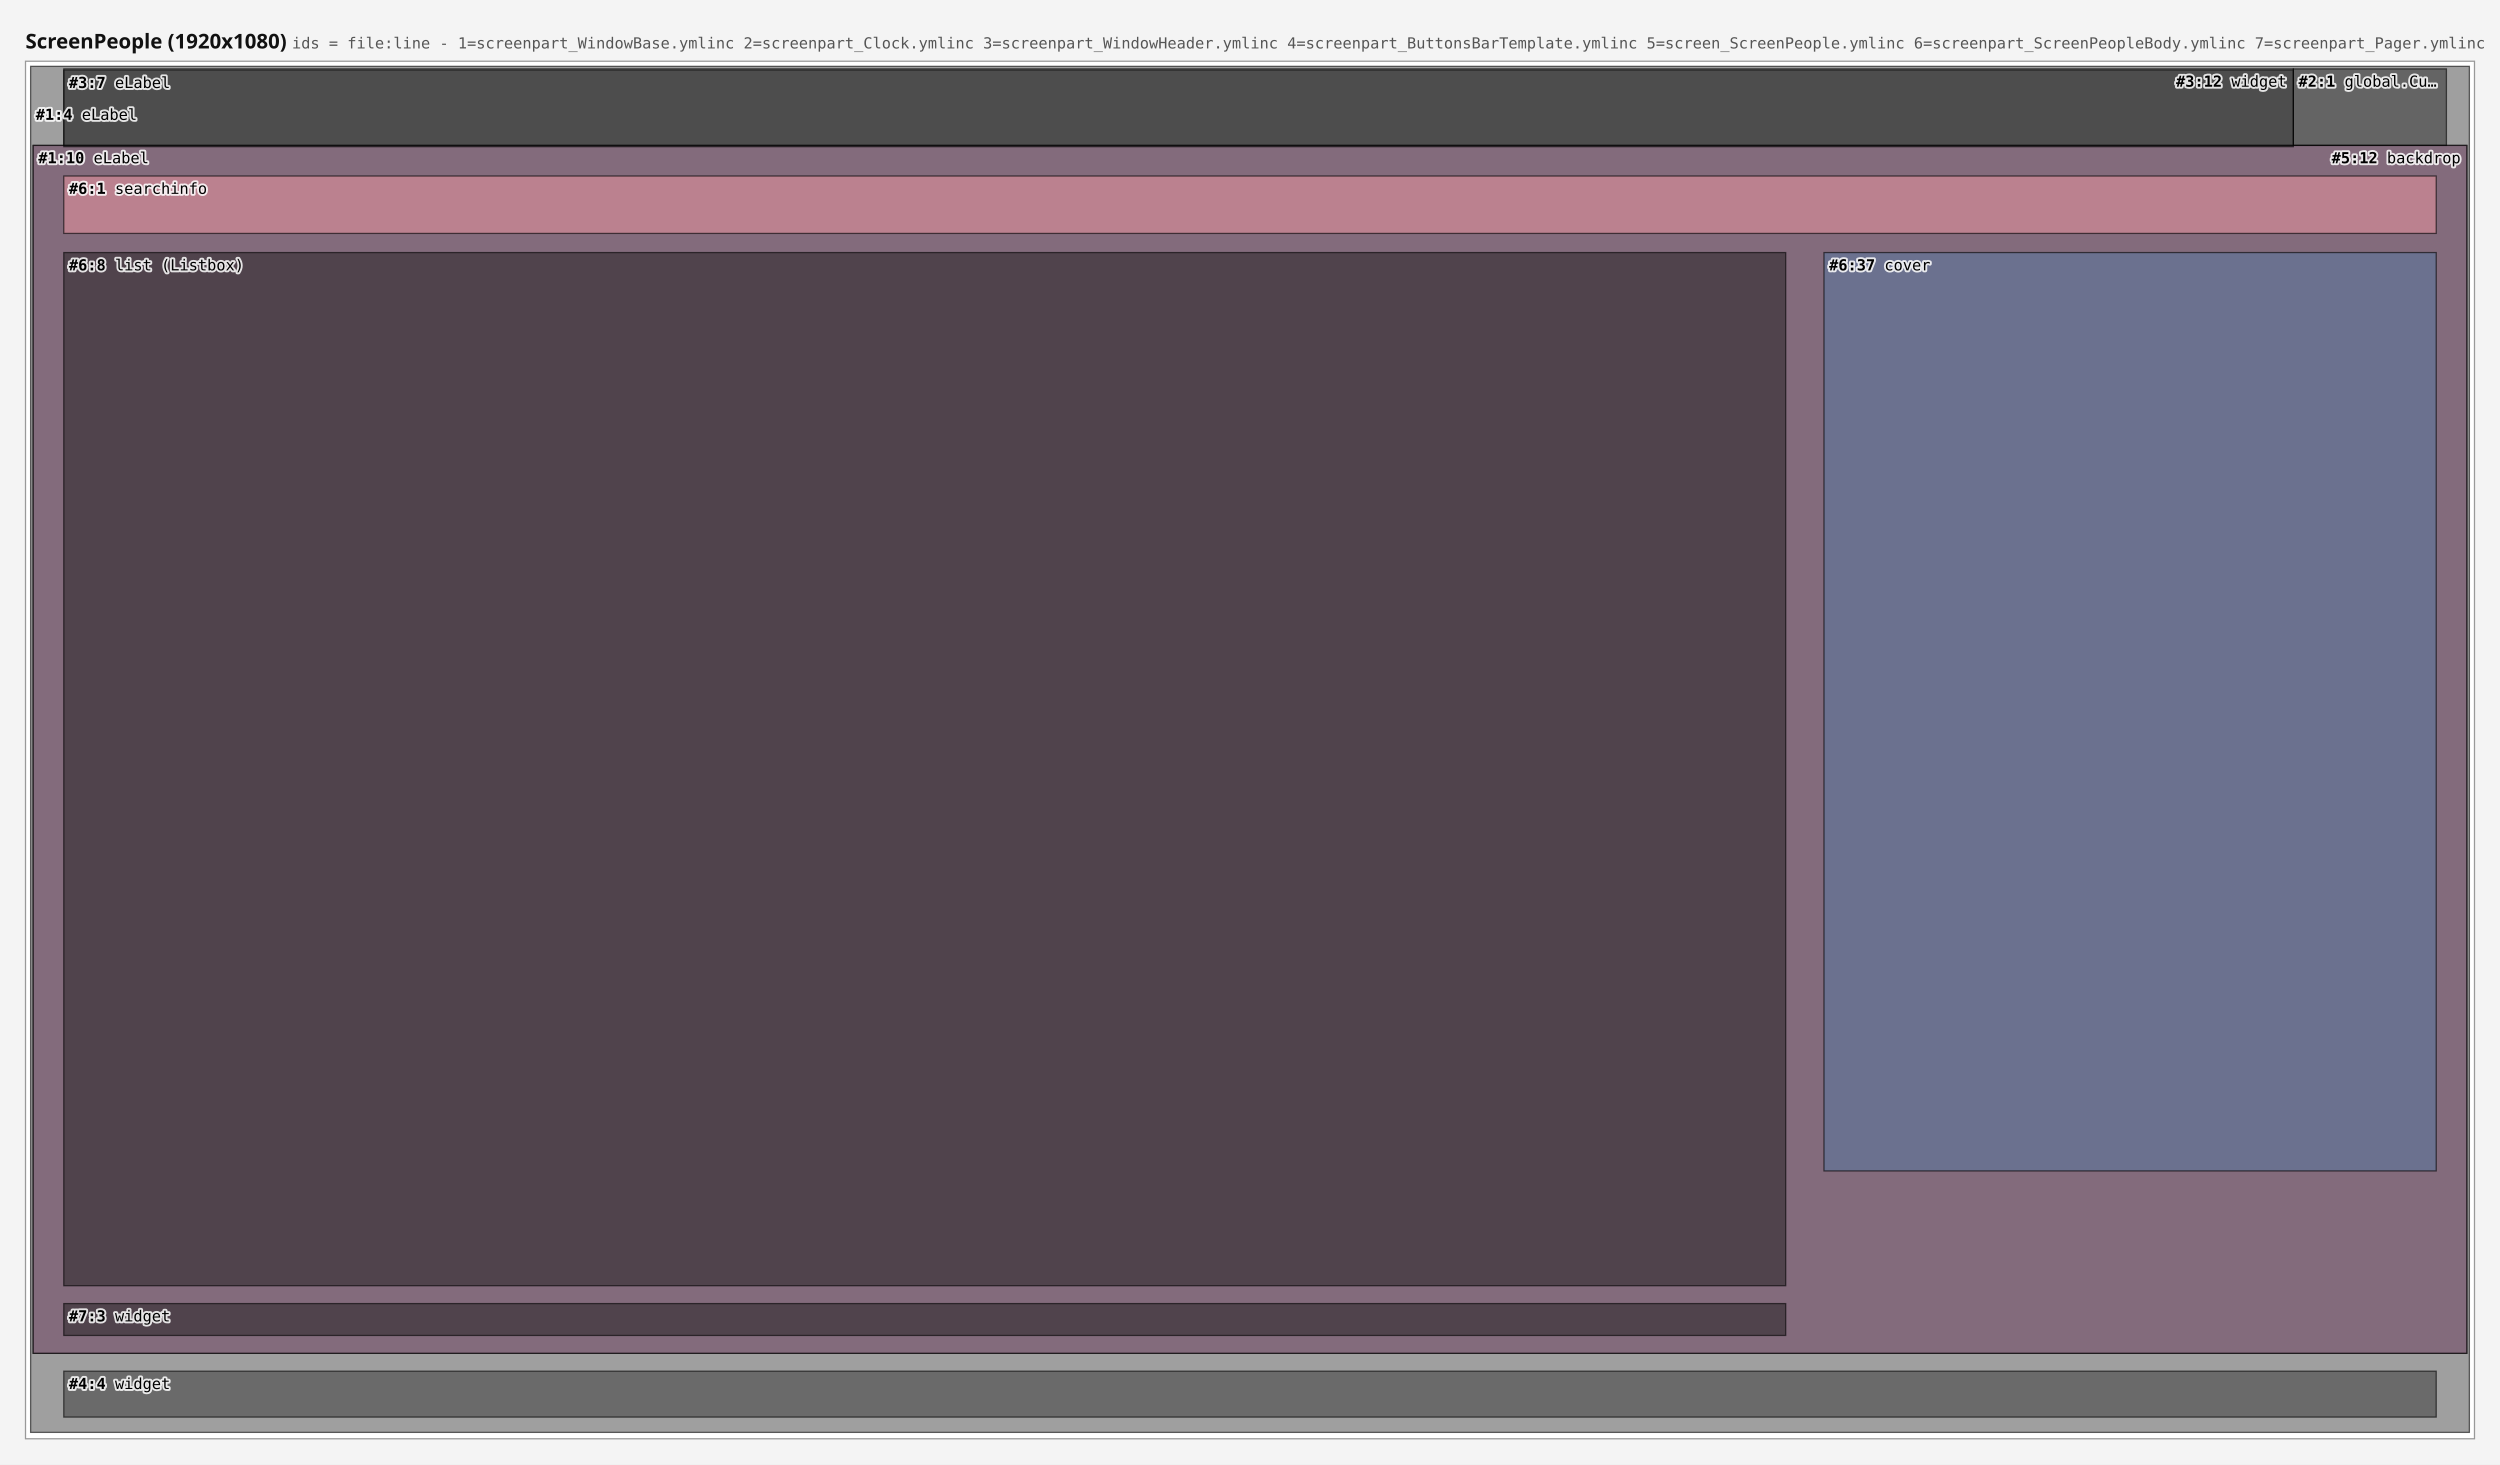
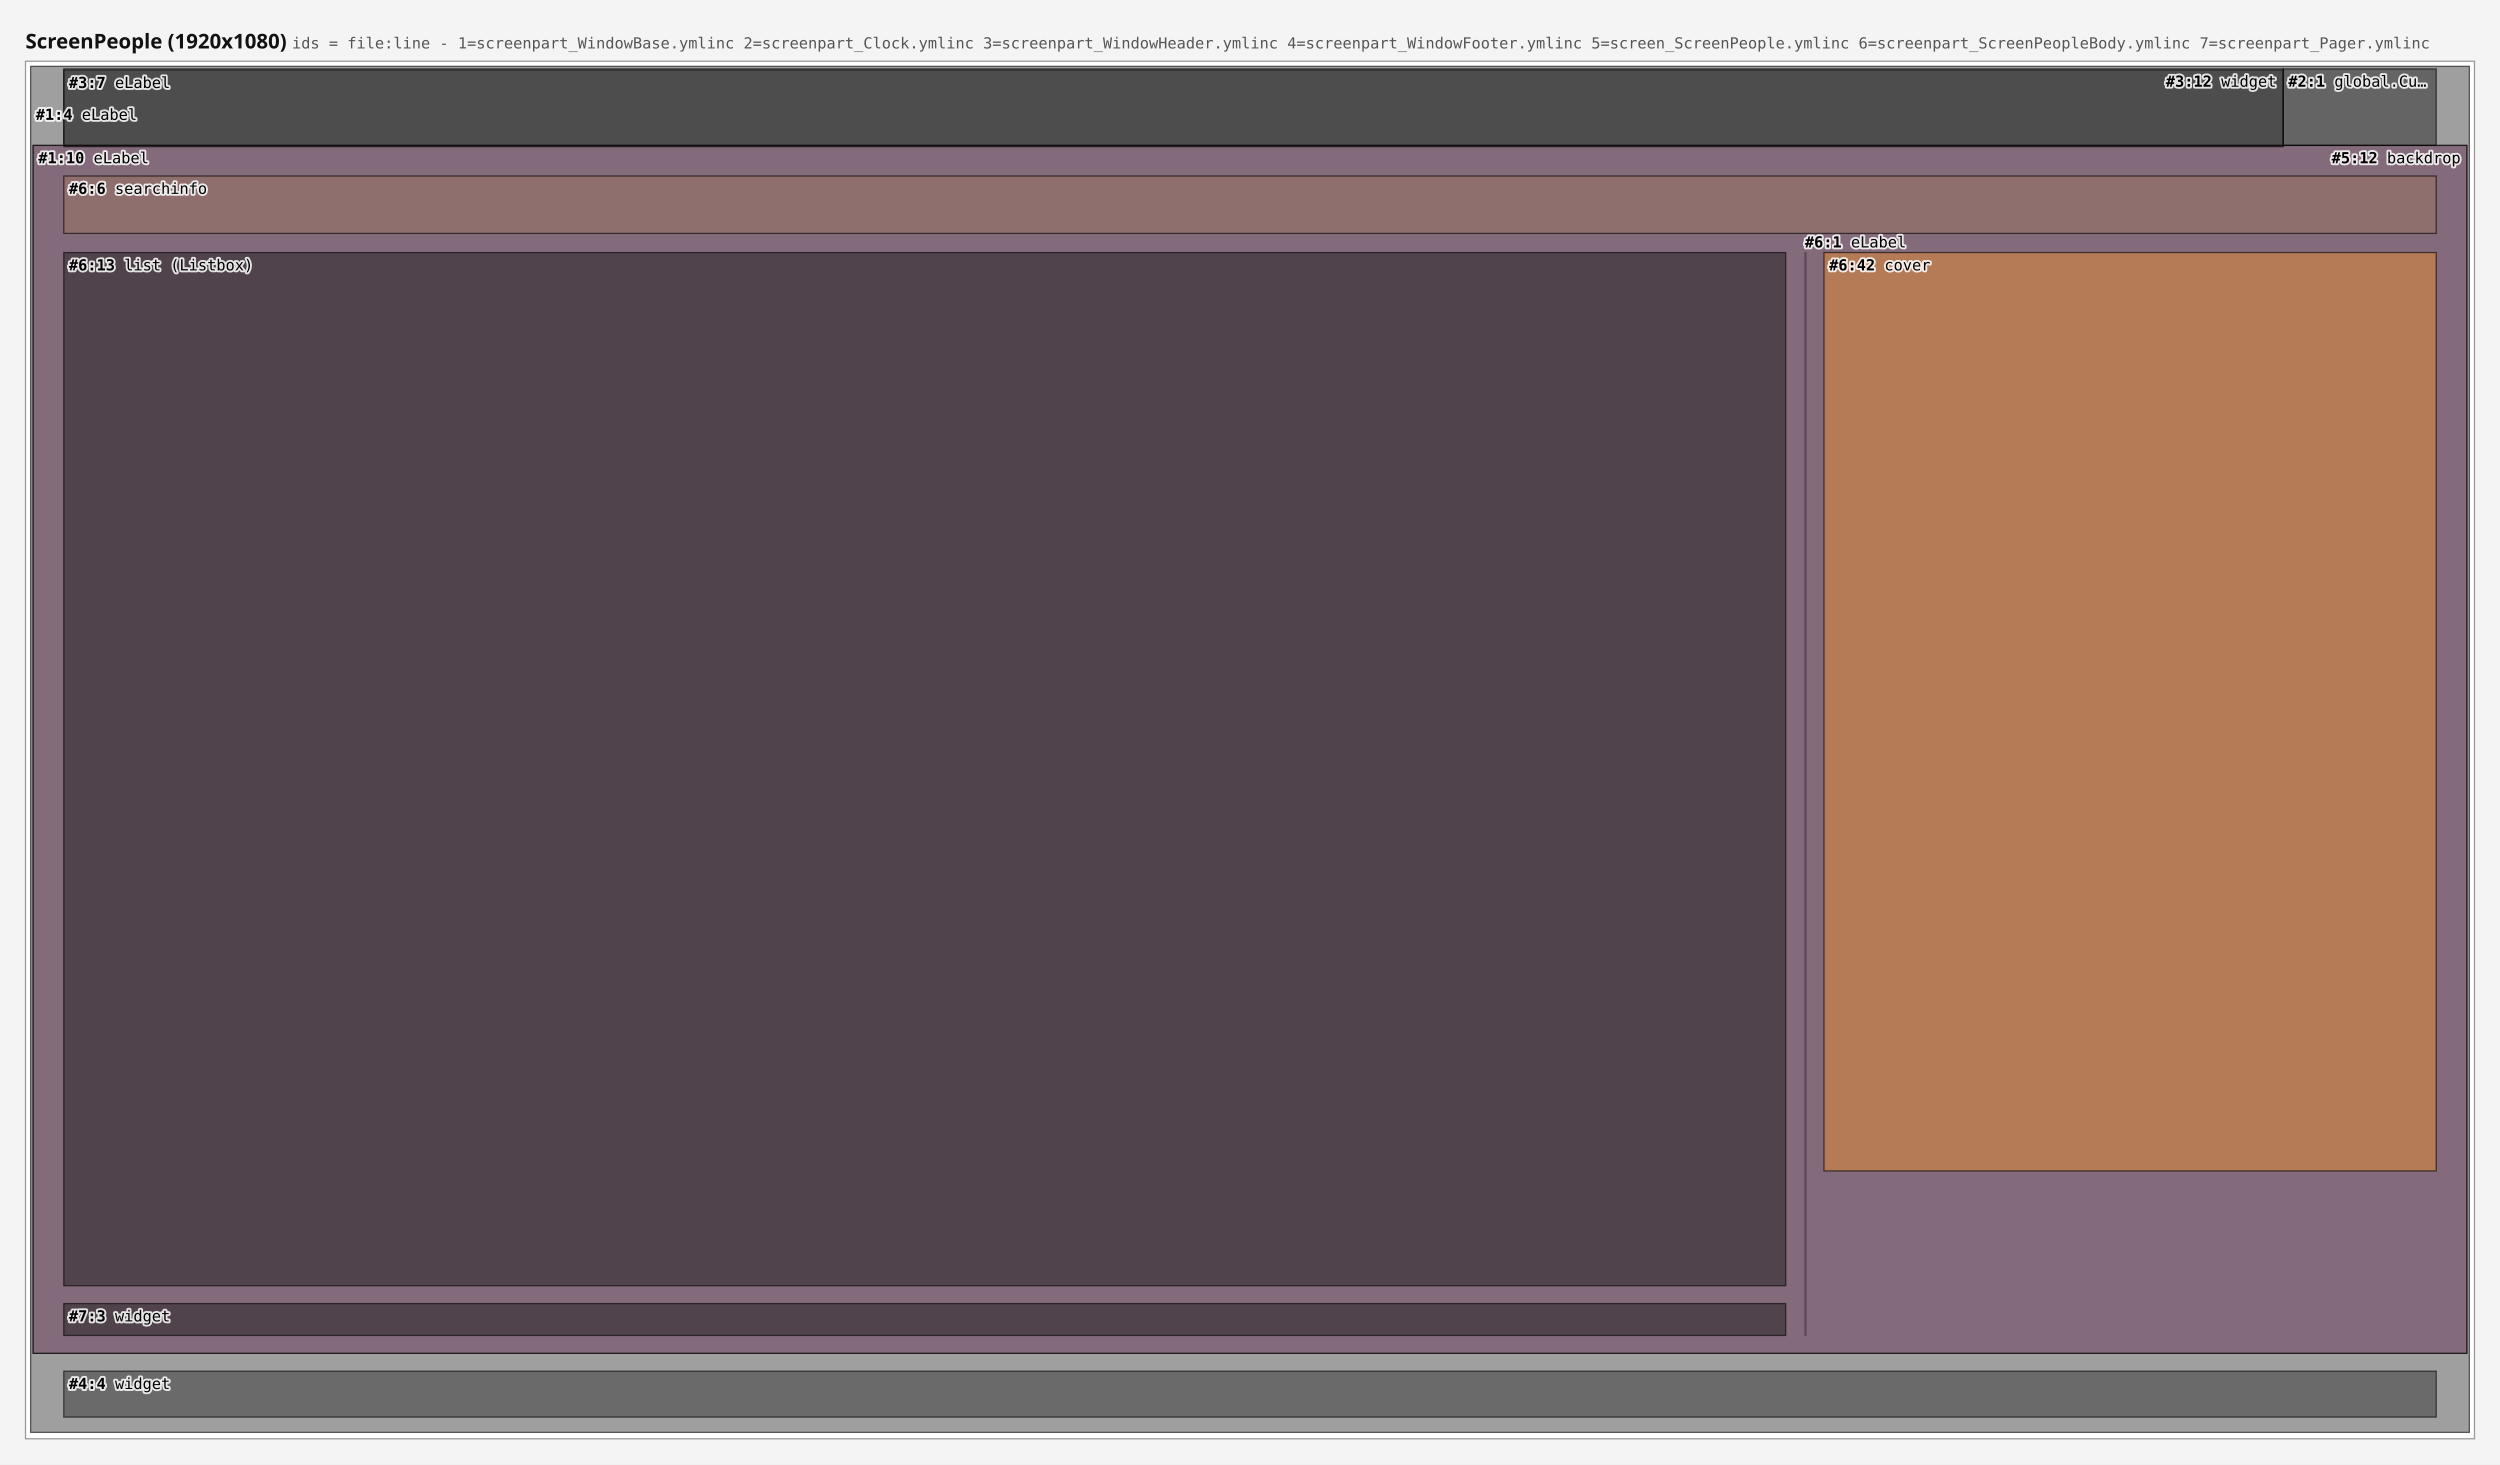
<svg xmlns="http://www.w3.org/2000/svg" width="1960" height="1148" viewBox="0 0 1960 1148">
  <rect x="0" y="0" width="1960" height="1148" fill="#f4f4f4" />
-   <text x="20" y="38" font-family="sans-serif" font-size="16" font-weight="bold" fill="#111111">ScreenPeople (1920x1080) <tspan font-family="monospace" font-size="12" font-weight="normal" fill="#555555">ids = file:line - 1=screenpart_WindowBase.ymlinc  2=screenpart_Clock.ymlinc  3=screenpart_WindowHeader.ymlinc  4=screenpart_ButtonsBarTemplate.ymlinc  5=screen_ScreenPeople.ymlinc  6=screenpart_ScreenPeopleBody.ymlinc  7=screenpart_Pager.ymlinc</tspan>
+   <text x="20" y="38" font-family="sans-serif" font-size="16" font-weight="bold" fill="#111111">ScreenPeople (1920x1080) <tspan font-family="monospace" font-size="12" font-weight="normal" fill="#555555">ids = file:line - 1=screenpart_WindowBase.ymlinc  2=screenpart_Clock.ymlinc  3=screenpart_WindowHeader.ymlinc  4=screenpart_WindowFooter.ymlinc  5=screen_ScreenPeople.ymlinc  6=screenpart_ScreenPeopleBody.ymlinc  7=screenpart_Pager.ymlinc</tspan>
  </text>
  <g data-screen="0" transform="translate(20,48)">
    <rect x="0" y="0" width="1920" height="1080" fill="#ffffff" stroke="#999999" stroke-width="1" />
    <rect data-ref="0:0" data-src="screenpart_WindowBase.ymlinc:4" x="4" y="4" width="1912" height="1071" fill="#2c2c2c" fill-opacity="0.45" stroke="#000000" stroke-opacity="0.6" stroke-width="1" />
    <rect data-ref="0:1" data-src="screenpart_WindowBase.ymlinc:10" x="6" y="66" width="1908" height="947" fill="#121212" fill-opacity="0.45" stroke="#000000" stroke-opacity="0.6" stroke-width="1" />
+     <rect data-ref="0:7" data-src="screenpart_ScreenPeopleBody.ymlinc:1" x="1395" y="150" width="1" height="849" fill="#424242" fill-opacity="0.45" stroke="#000000" stroke-opacity="0.6" stroke-width="1" />
    <rect data-ref="0:6" data-src="screen_ScreenPeople.ymlinc:12" x="6" y="66" width="1908" height="947" fill="#b07aa1" fill-opacity="0.45" stroke="#000000" stroke-opacity="0.6" stroke-width="1" />
-     <rect data-ref="0:7" data-src="screenpart_ScreenPeopleBody.ymlinc:1" x="30" y="90" width="1860" height="45" fill="#ff9da7" fill-opacity="0.45" stroke="#000000" stroke-opacity="0.6" stroke-width="1" />
-     <rect data-ref="0:8" data-src="screenpart_ScreenPeopleBody.ymlinc:8" x="30" y="150" width="1350" height="810" fill="#121212" fill-opacity="0.45" stroke="#000000" stroke-opacity="0.6" stroke-width="1" />
-     <rect data-ref="0:9" data-src="screenpart_Pager.ymlinc:3" x="30" y="974" width="1350" height="25" fill="#121212" fill-opacity="0.45" stroke="#000000" stroke-opacity="0.6" stroke-width="1" />
-     <rect data-ref="0:10" data-src="screenpart_ScreenPeopleBody.ymlinc:37" x="1410" y="150" width="480" height="720" fill="#4e79a7" fill-opacity="0.45" stroke="#000000" stroke-opacity="0.6" stroke-width="1" />
-     <rect data-ref="0:5" data-src="screenpart_ButtonsBarTemplate.ymlinc:4" x="30" y="1027" width="1860" height="36" fill="#2c2c2c" fill-opacity="0.45" stroke="#000000" stroke-opacity="0.6" stroke-width="1" />
-     <rect data-ref="0:3" data-src="screenpart_WindowHeader.ymlinc:7" x="30" y="7" width="1748" height="60" fill="#2c2c2c" fill-opacity="0.45" stroke="#000000" stroke-opacity="0.6" stroke-width="1" />
-     <rect data-ref="0:2" data-src="screenpart_Clock.ymlinc:1" x="1778" y="6" width="120" height="60" fill="#1d1d1d" fill-opacity="0.45" stroke="#000000" stroke-opacity="0.6" stroke-width="1" />
-     <rect data-ref="0:4" data-src="screenpart_WindowHeader.ymlinc:12" x="30" y="6" width="1748" height="60" fill="#2c2c2c" fill-opacity="0.45" stroke="#000000" stroke-opacity="0.6" stroke-width="1" />
+     <rect data-ref="0:8" data-src="screenpart_ScreenPeopleBody.ymlinc:6" x="30" y="90" width="1860" height="45" fill="#9c755f" fill-opacity="0.45" stroke="#000000" stroke-opacity="0.6" stroke-width="1" />
+     <rect data-ref="0:9" data-src="screenpart_ScreenPeopleBody.ymlinc:13" x="30" y="150" width="1350" height="810" fill="#121212" fill-opacity="0.45" stroke="#000000" stroke-opacity="0.6" stroke-width="1" />
+     <rect data-ref="0:10" data-src="screenpart_Pager.ymlinc:3" x="30" y="974" width="1350" height="25" fill="#121212" fill-opacity="0.45" stroke="#000000" stroke-opacity="0.6" stroke-width="1" />
+     <rect data-ref="0:11" data-src="screenpart_ScreenPeopleBody.ymlinc:42" x="1410" y="150" width="480" height="720" fill="#f28e2b" fill-opacity="0.45" stroke="#000000" stroke-opacity="0.6" stroke-width="1" />
+     <rect data-ref="0:5" data-src="screenpart_WindowFooter.ymlinc:4" x="30" y="1027" width="1860" height="36" fill="#2c2c2c" fill-opacity="0.45" stroke="#000000" stroke-opacity="0.6" stroke-width="1" />
+     <rect data-ref="0:3" data-src="screenpart_WindowHeader.ymlinc:7" x="30" y="7" width="1740" height="60" fill="#2c2c2c" fill-opacity="0.45" stroke="#000000" stroke-opacity="0.6" stroke-width="1" />
+     <rect data-ref="0:2" data-src="screenpart_Clock.ymlinc:1" x="1770" y="6" width="120" height="60" fill="#1d1d1d" fill-opacity="0.45" stroke="#000000" stroke-opacity="0.6" stroke-width="1" />
+     <rect data-ref="0:4" data-src="screenpart_WindowHeader.ymlinc:12" x="30" y="6" width="1740" height="60" fill="#2c2c2c" fill-opacity="0.45" stroke="#000000" stroke-opacity="0.6" stroke-width="1" />
    <g pointer-events="none" font-family="monospace" font-size="12" fill="#000000" stroke="#ffffff" stroke-width="3" stroke-opacity="0.85" stroke-linejoin="round" paint-order="stroke">
      <text x="8" y="46">
        <tspan font-weight="bold">#1:4</tspan> eLabel</text>
      <text x="10" y="80">
        <tspan font-weight="bold">#1:10</tspan> eLabel</text>
+       <text x="1395" y="146">
+         <tspan font-weight="bold">#6:1</tspan> eLabel</text>
      <text x="1808" y="80">
        <tspan font-weight="bold">#5:12</tspan> backdrop</text>
      <text x="34" y="104">
-         <tspan font-weight="bold">#6:1</tspan> searchinfo</text>
+         <tspan font-weight="bold">#6:6</tspan> searchinfo</text>
      <text x="34" y="164">
-         <tspan font-weight="bold">#6:8</tspan> list (Listbox)</text>
+         <tspan font-weight="bold">#6:13</tspan> list (Listbox)</text>
      <text x="34" y="988">
        <tspan font-weight="bold">#7:3</tspan> widget</text>
      <text x="1414" y="164">
-         <tspan font-weight="bold">#6:37</tspan> cover</text>
+         <tspan font-weight="bold">#6:42</tspan> cover</text>
      <text x="34" y="1041">
        <tspan font-weight="bold">#4:4</tspan> widget</text>
      <text x="34" y="21">
        <tspan font-weight="bold">#3:7</tspan> eLabel</text>
-       <text x="1782" y="20">
+       <text x="1774" y="20">
        <tspan font-weight="bold">#2:1</tspan> global.Cu…</text>
-       <text x="1686" y="20">
+       <text x="1678" y="20">
        <tspan font-weight="bold">#3:12</tspan> widget</text>
    </g>
  </g>
</svg>
